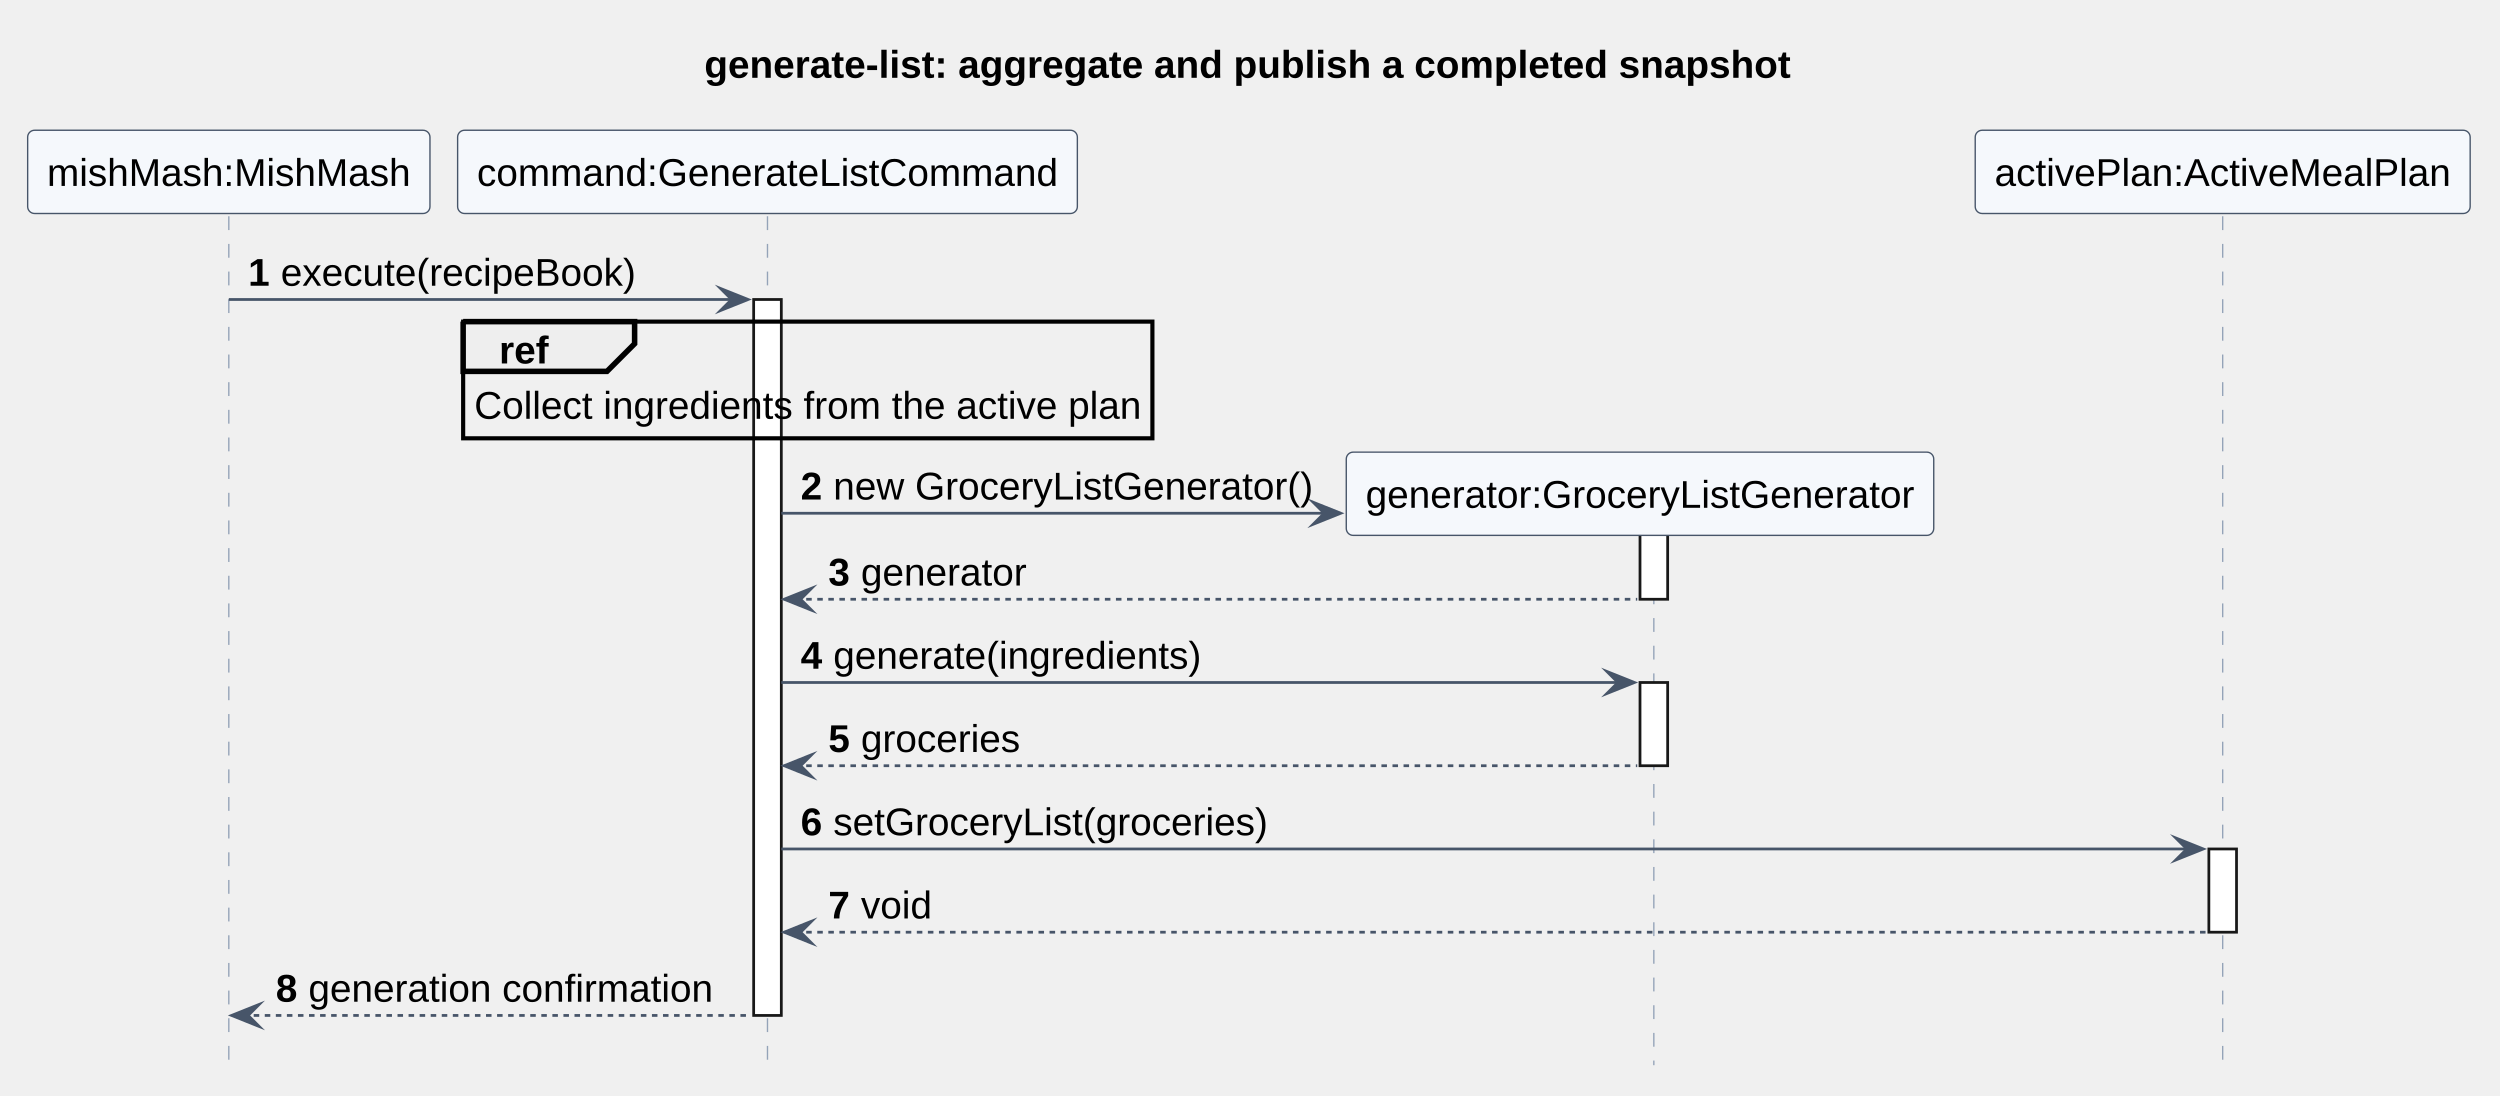
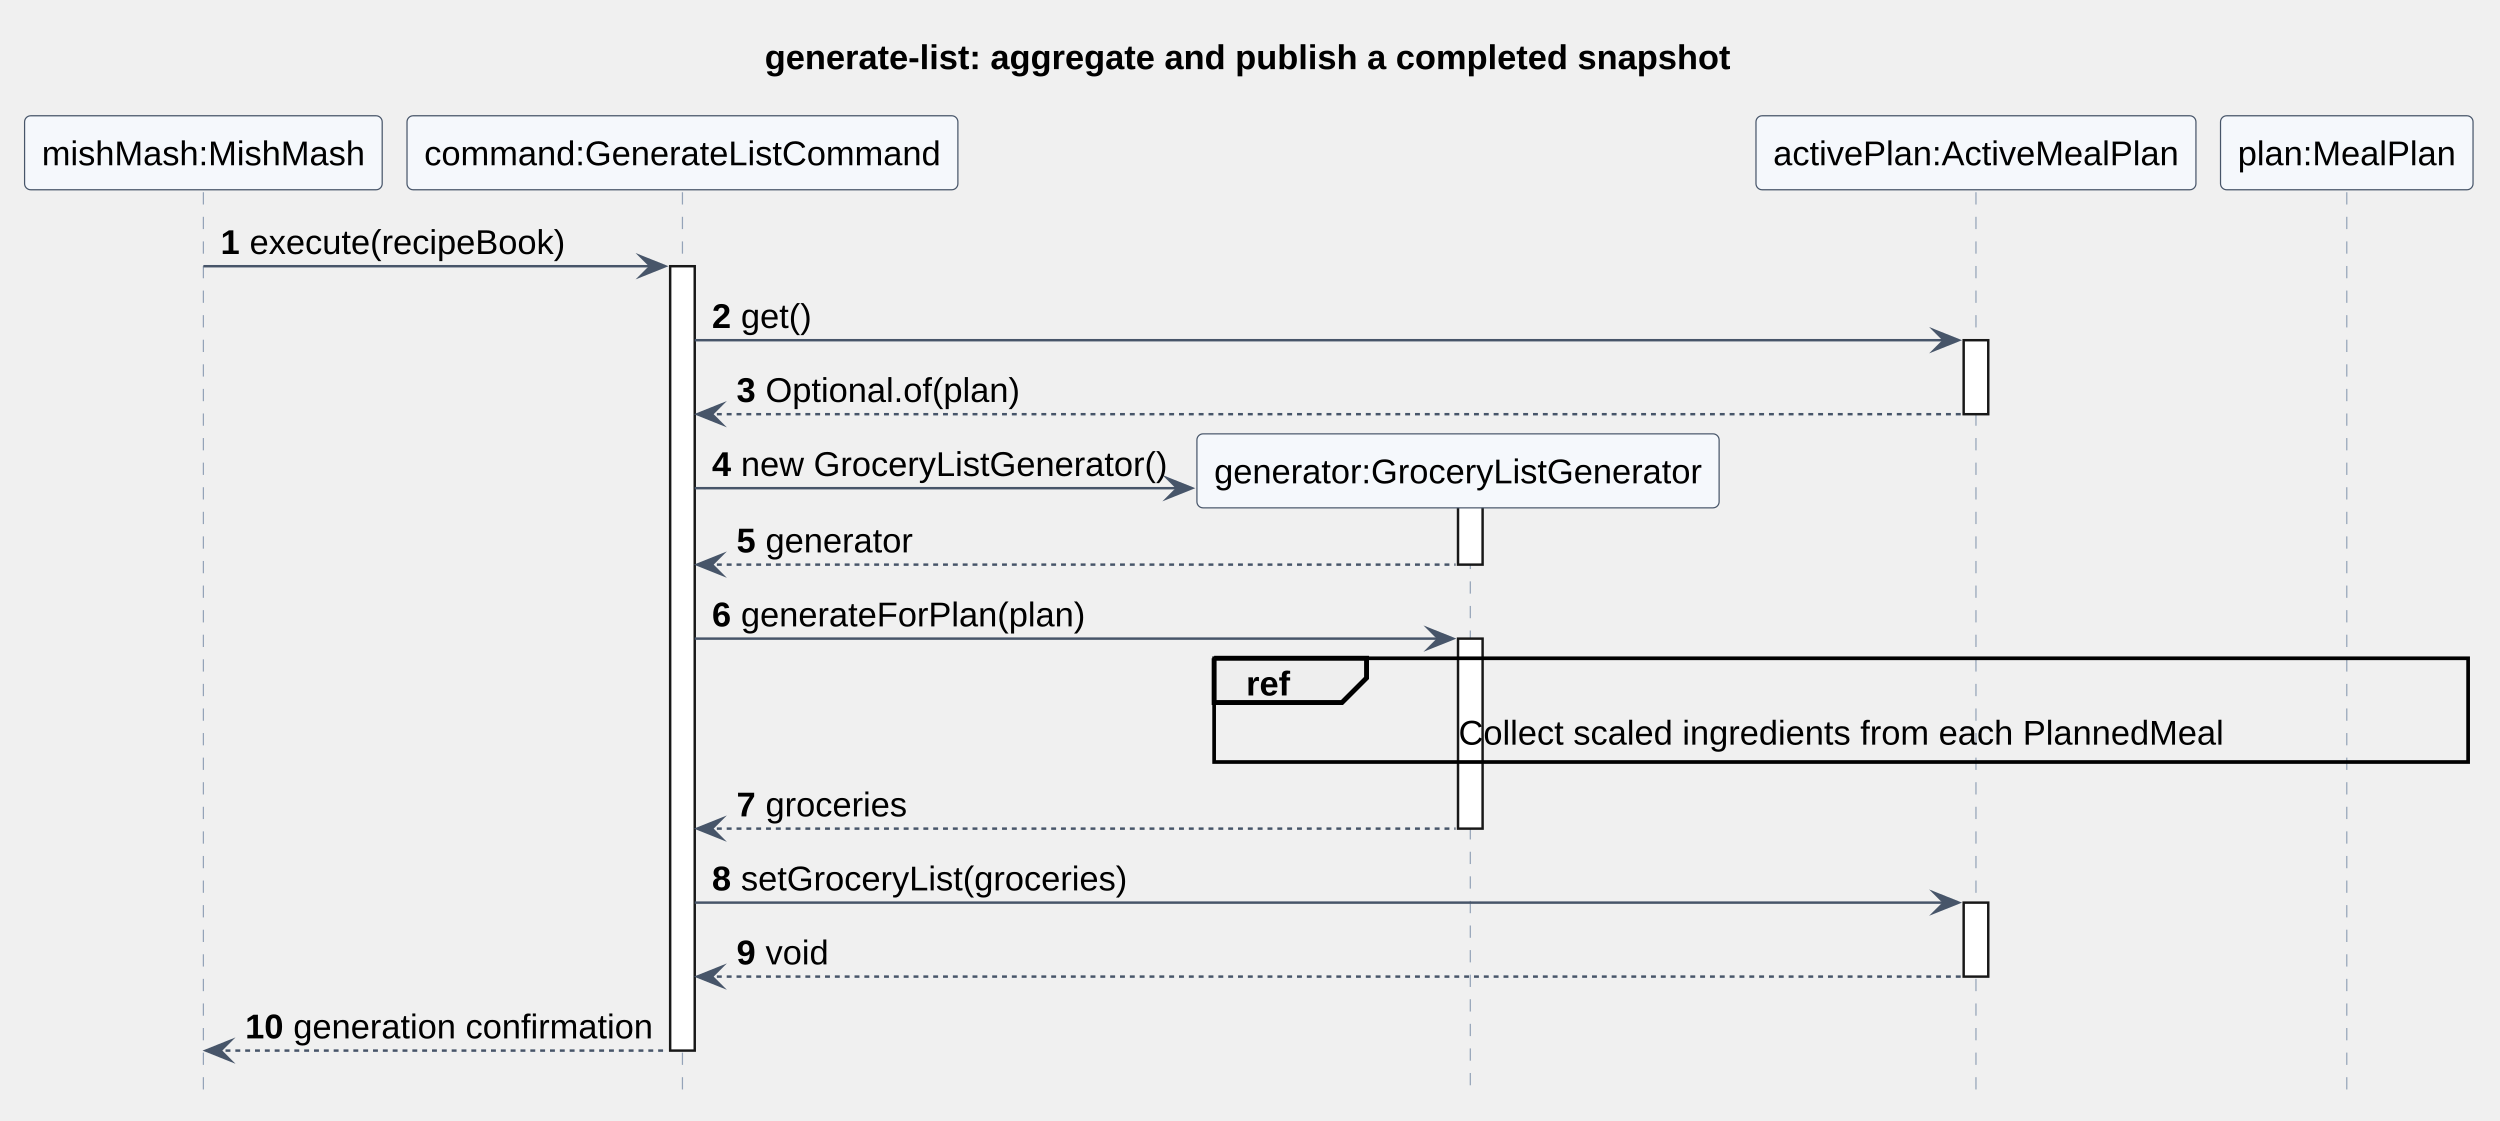
- <svg xmlns="http://www.w3.org/2000/svg" version="1.1" data-diagram-type="SEQUENCE" style="width:904px;height:396px;background:#FFFFFF;" width="904px" height="396px" viewBox="0 0 904 396" zoomAndPan="magnify" preserveAspectRatio="none" contentStyleType="text/css">
+ <svg xmlns="http://www.w3.org/2000/svg" version="1.1" data-diagram-type="SEQUENCE" style="width:1017px;height:456px;background:#FFFFFF;" width="1017px" height="456px" viewBox="0 0 1017 456" zoomAndPan="magnify" preserveAspectRatio="none" contentStyleType="text/css">
  <defs />
  <g font-family="sans-serif" lengthAdjust="spacing">
    <g class="title" data-source-line="2">
-       <text x="254.682" y="28.132" fill="#000" font-size="14" textLength="392.848" font-weight="700" font-family="Arial">generate-list: aggregate and publish a completed snapshot</text>
+       <text x="311.092" y="28.132" fill="#000" font-size="14" textLength="392.848" font-weight="700" font-family="Arial">generate-list: aggregate and publish a completed snapshot</text>
    </g>
    <g class="participant-lifeline" data-qualified-name="App" data-entity-uid="part1" id="part1-lifeline" data-source-line="5">
      <g>
-         <rect x="79.238" y="78.197" width="8" height="306.986" fill="#000" fill-opacity="0" />
-         <line x1="82.738" y1="78.197" x2="82.738" y2="385.184" style="stroke:#94A3B8;stroke-width:0.5;stroke-dasharray:5,5;" />
+         <rect x="79.238" y="78.197" width="8" height="367.184" fill="#000" fill-opacity="0" />
+         <line x1="82.738" y1="78.197" x2="82.738" y2="445.381" style="stroke:#94A3B8;stroke-width:0.5;stroke-dasharray:5,5;" />
      </g>
    </g>
    <g class="participant-lifeline" data-qualified-name="Command" data-entity-uid="part2" id="part2-lifeline" data-source-line="6">
      <g>
-         <rect x="274.023" y="78.197" width="8" height="306.986" fill="#000" fill-opacity="0" />
-         <line x1="277.523" y1="78.197" x2="277.523" y2="385.184" style="stroke:#94A3B8;stroke-width:0.5;stroke-dasharray:5,5;" />
+         <rect x="274.12" y="78.197" width="8" height="367.184" fill="#000" fill-opacity="0" />
+         <line x1="277.62" y1="78.197" x2="277.62" y2="445.381" style="stroke:#94A3B8;stroke-width:0.5;stroke-dasharray:5,5;" />
      </g>
    </g>
    <g>
-       <rect x="272.523" y="108.296" width="10" height="258.888" fill="#FFF" style="stroke:#181818;stroke-width:1;" />
+       <rect x="272.62" y="108.296" width="10" height="319.085" fill="#FFF" style="stroke:#181818;stroke-width:1;" />
    </g>
    <g class="participant-lifeline" data-qualified-name="Generator" data-entity-uid="part3" id="part3-lifeline" data-source-line="7">
      <g>
-         <rect x="594.526" y="163.493" width="8" height="221.69" fill="#000" fill-opacity="0" />
-         <line x1="598.026" y1="163.493" x2="598.026" y2="385.184" style="stroke:#94A3B8;stroke-width:0.5;stroke-dasharray:5,5;" />
+         <rect x="594.622" y="176.493" width="8" height="268.888" fill="#000" fill-opacity="0" />
+         <line x1="598.122" y1="176.493" x2="598.122" y2="445.381" style="stroke:#94A3B8;stroke-width:0.5;stroke-dasharray:5,5;" />
      </g>
    </g>
    <g>
-       <rect x="593.026" y="185.592" width="10" height="31.099" fill="#FFF" style="stroke:#181818;stroke-width:1;" />
+       <rect x="593.122" y="198.592" width="10" height="31.099" fill="#FFF" style="stroke:#181818;stroke-width:1;" />
    </g>
    <g>
-       <rect x="593.026" y="246.789" width="10" height="30.099" fill="#FFF" style="stroke:#181818;stroke-width:1;" />
+       <rect x="593.122" y="259.789" width="10" height="77.296" fill="#FFF" style="stroke:#181818;stroke-width:1;" />
    </g>
    <g class="participant-lifeline" data-qualified-name="Active" data-entity-uid="part4" id="part4-lifeline" data-source-line="8">
      <g>
-         <rect x="800.225" y="78.197" width="8" height="306.986" fill="#000" fill-opacity="0" />
-         <line x1="803.725" y1="78.197" x2="803.725" y2="385.184" style="stroke:#94A3B8;stroke-width:0.5;stroke-dasharray:5,5;" />
+         <rect x="800.321" y="78.197" width="8" height="367.184" fill="#000" fill-opacity="0" />
+         <line x1="803.821" y1="78.197" x2="803.821" y2="445.381" style="stroke:#94A3B8;stroke-width:0.5;stroke-dasharray:5,5;" />
      </g>
    </g>
    <g>
-       <rect x="798.725" y="306.986" width="10" height="30.099" fill="#FFF" style="stroke:#181818;stroke-width:1;" />
+       <rect x="798.821" y="138.395" width="10" height="30.099" fill="#FFF" style="stroke:#181818;stroke-width:1;" />
+     </g>
+     <g>
+       <rect x="798.821" y="367.184" width="10" height="30.099" fill="#FFF" style="stroke:#181818;stroke-width:1;" />
+     </g>
+     <g class="participant-lifeline" data-qualified-name="Plan" data-entity-uid="part5" id="part5-lifeline" data-source-line="9">
+       <g>
+         <rect x="951.169" y="78.197" width="8" height="367.184" fill="#000" fill-opacity="0" />
+         <line x1="954.669" y1="78.197" x2="954.669" y2="445.381" style="stroke:#94A3B8;stroke-width:0.5;stroke-dasharray:5,5;" />
+       </g>
    </g>
    <g class="participant participant-head" data-qualified-name="App" data-entity-uid="part1" id="part1-head" data-source-line="5">
      <rect x="10" y="47.099" width="145.476" height="30.099" fill="#F5F8FC" style="stroke:#475569;stroke-width:0.5;" rx="2.5" ry="2.5" />
      <text x="17" y="67.23" fill="#000" font-size="14" textLength="131.476" font-family="Arial">mishMash:MishMash</text>
    </g>
    <g class="participant participant-head" data-qualified-name="Command" data-entity-uid="part2" id="part2-head" data-source-line="6">
-       <rect x="165.476" y="47.099" width="224.096" height="30.099" fill="#F5F8FC" style="stroke:#475569;stroke-width:0.5;" rx="2.5" ry="2.5" />
-       <text x="172.476" y="67.23" fill="#000" font-size="14" textLength="210.096" font-family="Arial">command:GenerateListCommand</text>
+       <rect x="165.572" y="47.099" width="224.096" height="30.099" fill="#F5F8FC" style="stroke:#475569;stroke-width:0.5;" rx="2.5" ry="2.5" />
+       <text x="172.572" y="67.23" fill="#000" font-size="14" textLength="210.096" font-family="Arial">command:GenerateListCommand</text>
    </g>
    <g class="participant participant-head" data-qualified-name="Active" data-entity-uid="part4" id="part4-head" data-source-line="8">
-       <rect x="714.239" y="47.099" width="178.972" height="30.099" fill="#F5F8FC" style="stroke:#475569;stroke-width:0.5;" rx="2.5" ry="2.5" />
-       <text x="721.239" y="67.23" fill="#000" font-size="14" textLength="164.972" font-family="Arial">activePlan:ActiveMealPlan</text>
+       <rect x="714.335" y="47.099" width="178.972" height="30.099" fill="#F5F8FC" style="stroke:#475569;stroke-width:0.5;" rx="2.5" ry="2.5" />
+       <text x="721.335" y="67.23" fill="#000" font-size="14" textLength="164.972" font-family="Arial">activePlan:ActiveMealPlan</text>
    </g>
-     <g class="message" data-entity-1="part1" data-entity-2="part2" id="msg1" data-source-line="10">
-       <polygon points="260.523,104.296,270.523,108.296,260.523,112.296,264.523,108.296" fill="#475569" style="stroke:#475569;stroke-width:1;stroke-linejoin:miter;stroke-miterlimit:10;" />
-       <line x1="82.738" y1="108.296" x2="266.523" y2="108.296" style="stroke:#475569;stroke-width:1;" />
+     <g class="participant participant-head" data-qualified-name="Plan" data-entity-uid="part5" id="part5-head" data-source-line="9">
+       <rect x="903.307" y="47.099" width="102.724" height="30.099" fill="#F5F8FC" style="stroke:#475569;stroke-width:0.5;" rx="2.5" ry="2.5" />
+       <text x="910.307" y="67.23" fill="#000" font-size="14" textLength="88.724" font-family="Arial">plan:MealPlan</text>
+     </g>
+     <g class="message" data-entity-1="part1" data-entity-2="part2" id="msg1" data-source-line="11">
+       <polygon points="260.62,104.296,270.62,108.296,260.62,112.296,264.62,108.296" fill="#475569" style="stroke:#475569;stroke-width:1;stroke-linejoin:miter;stroke-miterlimit:10;" />
+       <line x1="82.738" y1="108.296" x2="266.62" y2="108.296" style="stroke:#475569;stroke-width:1;" />
      <text x="89.738" y="103.329" fill="#000" font-size="14" font-weight="700" font-family="Arial">1</text>
      <text x="101.524" y="103.329" fill="#000" font-size="14" textLength="128.399" font-family="Arial">execute(recipeBook)</text>
    </g>
-     <rect x="167.476" y="116.296" width="249.233" height="42.197" fill="none" style="stroke:#000;stroke-width:1.5;" />
-     <path d="M167.476,116.296 L229.476,116.296 L229.476,124.296 L219.476,134.296 L167.476,134.296 L167.476,116.296" style="stroke:#000;stroke-width:2;" fill="#EEE" />
-     <text x="180.476" y="131.428" fill="#000" font-size="14" textLength="17.896" font-weight="700" font-family="Arial">ref</text>
-     <text x="171.476" y="151.428" fill="#000" font-size="14" textLength="241.233" font-family="Arial">Collect ingredients from the active plan</text>
+     <g class="message" data-entity-1="part2" data-entity-2="part4" id="msg2" data-source-line="13">
+       <polygon points="786.821,134.395,796.821,138.395,786.821,142.395,790.821,138.395" fill="#475569" style="stroke:#475569;stroke-width:1;stroke-linejoin:miter;stroke-miterlimit:10;" />
+       <line x1="282.62" y1="138.395" x2="792.821" y2="138.395" style="stroke:#475569;stroke-width:1;" />
+       <text x="289.62" y="133.428" fill="#000" font-size="14" font-weight="700" font-family="Arial">2</text>
+       <text x="301.406" y="133.428" fill="#000" font-size="14" textLength="28.786" font-family="Arial">get()</text>
+     </g>
+     <g class="message" data-entity-1="part4" data-entity-2="part2" id="msg3" data-source-line="15">
+       <polygon points="293.62,164.493,283.62,168.493,293.62,172.493,289.62,168.493" fill="#475569" style="stroke:#475569;stroke-width:1;stroke-linejoin:miter;stroke-miterlimit:10;" />
+       <line x1="287.62" y1="168.493" x2="797.821" y2="168.493" style="stroke:#475569;stroke-width:1;stroke-dasharray:2,2;" />
+       <text x="299.62" y="163.526" fill="#000" font-size="14" font-weight="700" font-family="Arial">3</text>
+       <text x="311.406" y="163.526" fill="#000" font-size="14" textLength="103.503" font-family="Arial">Optional.of(plan)</text>
+     </g>
    <g class="participant participant-head" data-qualified-name="Generator" data-entity-uid="part3" id="part3-head" data-source-line="7">
-       <rect x="486.813" y="163.493" width="212.427" height="30.099" fill="#F5F8FC" style="stroke:#475569;stroke-width:0.5;" rx="2.5" ry="2.5" />
-       <text x="493.813" y="183.625" fill="#000" font-size="14" textLength="198.427" font-family="Arial">generator:GroceryListGenerator</text>
+       <rect x="486.909" y="176.493" width="212.427" height="30.099" fill="#F5F8FC" style="stroke:#475569;stroke-width:0.5;" rx="2.5" ry="2.5" />
+       <text x="493.909" y="196.625" fill="#000" font-size="14" textLength="198.427" font-family="Arial">generator:GroceryListGenerator</text>
    </g>
-     <g class="message" data-entity-1="part2" data-entity-2="part3" id="msg2" data-source-line="16">
-       <polygon points="474.813,181.592,484.813,185.592,474.813,189.592,478.813,185.592" fill="#475569" style="stroke:#475569;stroke-width:1;stroke-linejoin:miter;stroke-miterlimit:10;" />
-       <line x1="282.523" y1="185.592" x2="480.813" y2="185.592" style="stroke:#475569;stroke-width:1;" />
-       <text x="289.523" y="180.625" fill="#000" font-size="14" font-weight="700" font-family="Arial">2</text>
-       <text x="301.31" y="180.625" fill="#000" font-size="14" textLength="25.683" font-family="Arial">new</text>
-       <text x="326.992" y="180.625" fill="#000" font-size="14" font-family="Arial"> </text>
-       <text x="330.882" y="180.625" fill="#000" font-size="14" textLength="143.931" font-family="Arial">GroceryListGenerator()</text>
+     <g class="message" data-entity-1="part2" data-entity-2="part3" id="msg4" data-source-line="18">
+       <polygon points="474.909,194.592,484.909,198.592,474.909,202.592,478.909,198.592" fill="#475569" style="stroke:#475569;stroke-width:1;stroke-linejoin:miter;stroke-miterlimit:10;" />
+       <line x1="282.62" y1="198.592" x2="480.909" y2="198.592" style="stroke:#475569;stroke-width:1;" />
+       <text x="289.62" y="193.625" fill="#000" font-size="14" font-weight="700" font-family="Arial">4</text>
+       <text x="301.406" y="193.625" fill="#000" font-size="14" textLength="25.683" font-family="Arial">new</text>
+       <text x="327.088" y="193.625" fill="#000" font-size="14" font-family="Arial"> </text>
+       <text x="330.978" y="193.625" fill="#000" font-size="14" textLength="143.931" font-family="Arial">GroceryListGenerator()</text>
    </g>
-     <g class="message" data-entity-1="part3" data-entity-2="part2" id="msg3" data-source-line="18">
-       <polygon points="293.523,212.69,283.523,216.69,293.523,220.69,289.523,216.69" fill="#475569" style="stroke:#475569;stroke-width:1;stroke-linejoin:miter;stroke-miterlimit:10;" />
-       <line x1="287.523" y1="216.69" x2="592.026" y2="216.69" style="stroke:#475569;stroke-width:1;stroke-dasharray:2,2;" />
-       <text x="299.523" y="211.724" fill="#000" font-size="14" font-weight="700" font-family="Arial">3</text>
-       <text x="311.31" y="211.724" fill="#000" font-size="14" textLength="59.931" font-family="Arial">generator</text>
+     <g class="message" data-entity-1="part3" data-entity-2="part2" id="msg5" data-source-line="20">
+       <polygon points="293.62,225.69,283.62,229.69,293.62,233.69,289.62,229.69" fill="#475569" style="stroke:#475569;stroke-width:1;stroke-linejoin:miter;stroke-miterlimit:10;" />
+       <line x1="287.62" y1="229.69" x2="592.122" y2="229.69" style="stroke:#475569;stroke-width:1;stroke-dasharray:2,2;" />
+       <text x="299.62" y="224.724" fill="#000" font-size="14" font-weight="700" font-family="Arial">5</text>
+       <text x="311.406" y="224.724" fill="#000" font-size="14" textLength="59.931" font-family="Arial">generator</text>
    </g>
-     <g class="message" data-entity-1="part2" data-entity-2="part3" id="msg4" data-source-line="20">
-       <polygon points="581.026,242.789,591.026,246.789,581.026,250.789,585.026,246.789" fill="#475569" style="stroke:#475569;stroke-width:1;stroke-linejoin:miter;stroke-miterlimit:10;" />
-       <line x1="282.523" y1="246.789" x2="587.026" y2="246.789" style="stroke:#475569;stroke-width:1;" />
-       <text x="289.523" y="241.822" fill="#000" font-size="14" font-weight="700" font-family="Arial">4</text>
-       <text x="301.31" y="241.822" fill="#000" font-size="14" textLength="133.082" font-family="Arial">generate(ingredients)</text>
+     <g class="message" data-entity-1="part2" data-entity-2="part3" id="msg6" data-source-line="22">
+       <polygon points="581.122,255.789,591.122,259.789,581.122,263.789,585.122,259.789" fill="#475569" style="stroke:#475569;stroke-width:1;stroke-linejoin:miter;stroke-miterlimit:10;" />
+       <line x1="282.62" y1="259.789" x2="587.122" y2="259.789" style="stroke:#475569;stroke-width:1;" />
+       <text x="289.62" y="254.822" fill="#000" font-size="14" font-weight="700" font-family="Arial">6</text>
+       <text x="301.406" y="254.822" fill="#000" font-size="14" textLength="140.082" font-family="Arial">generateForPlan(plan)</text>
    </g>
-     <g class="message" data-entity-1="part3" data-entity-2="part2" id="msg5" data-source-line="22">
-       <polygon points="293.523,272.888,283.523,276.888,293.523,280.888,289.523,276.888" fill="#475569" style="stroke:#475569;stroke-width:1;stroke-linejoin:miter;stroke-miterlimit:10;" />
-       <line x1="287.523" y1="276.888" x2="592.026" y2="276.888" style="stroke:#475569;stroke-width:1;stroke-dasharray:2,2;" />
-       <text x="299.523" y="271.921" fill="#000" font-size="14" font-weight="700" font-family="Arial">5</text>
-       <text x="311.31" y="271.921" fill="#000" font-size="14" textLength="57.579" font-family="Arial">groceries</text>
+     <rect x="493.909" y="267.789" width="510.122" height="42.197" fill="none" style="stroke:#000;stroke-width:1.5;" />
+     <path d="M493.909,267.789 L555.909,267.789 L555.909,275.789 L545.909,285.789 L493.909,285.789 L493.909,267.789" style="stroke:#000;stroke-width:2;" fill="#EEE" />
+     <text x="506.909" y="282.921" fill="#000" font-size="14" textLength="17.896" font-weight="700" font-family="Arial">ref</text>
+     <text x="593.329" y="302.921" fill="#000" font-size="14" textLength="311.281" font-family="Arial">Collect scaled ingredients from each PlannedMeal</text>
+     <g class="message" data-entity-1="part3" data-entity-2="part2" id="msg7" data-source-line="27">
+       <polygon points="293.62,333.085,283.62,337.085,293.62,341.085,289.62,337.085" fill="#475569" style="stroke:#475569;stroke-width:1;stroke-linejoin:miter;stroke-miterlimit:10;" />
+       <line x1="287.62" y1="337.085" x2="592.122" y2="337.085" style="stroke:#475569;stroke-width:1;stroke-dasharray:2,2;" />
+       <text x="299.62" y="332.118" fill="#000" font-size="14" font-weight="700" font-family="Arial">7</text>
+       <text x="311.406" y="332.118" fill="#000" font-size="14" textLength="57.579" font-family="Arial">groceries</text>
    </g>
-     <g class="message" data-entity-1="part2" data-entity-2="part4" id="msg6" data-source-line="24">
-       <polygon points="786.725,302.986,796.725,306.986,786.725,310.986,790.725,306.986" fill="#475569" style="stroke:#475569;stroke-width:1;stroke-linejoin:miter;stroke-miterlimit:10;" />
-       <line x1="282.523" y1="306.986" x2="792.725" y2="306.986" style="stroke:#475569;stroke-width:1;" />
-       <text x="289.523" y="302.02" fill="#000" font-size="14" font-weight="700" font-family="Arial">6</text>
-       <text x="301.31" y="302.02" fill="#000" font-size="14" textLength="157.151" font-family="Arial">setGroceryList(groceries)</text>
+     <g class="message" data-entity-1="part2" data-entity-2="part4" id="msg8" data-source-line="29">
+       <polygon points="786.821,363.184,796.821,367.184,786.821,371.184,790.821,367.184" fill="#475569" style="stroke:#475569;stroke-width:1;stroke-linejoin:miter;stroke-miterlimit:10;" />
+       <line x1="282.62" y1="367.184" x2="792.821" y2="367.184" style="stroke:#475569;stroke-width:1;" />
+       <text x="289.62" y="362.217" fill="#000" font-size="14" font-weight="700" font-family="Arial">8</text>
+       <text x="301.406" y="362.217" fill="#000" font-size="14" textLength="157.151" font-family="Arial">setGroceryList(groceries)</text>
    </g>
-     <g class="message" data-entity-1="part4" data-entity-2="part2" id="msg7" data-source-line="26">
-       <polygon points="293.523,333.085,283.523,337.085,293.523,341.085,289.523,337.085" fill="#475569" style="stroke:#475569;stroke-width:1;stroke-linejoin:miter;stroke-miterlimit:10;" />
-       <line x1="287.523" y1="337.085" x2="797.725" y2="337.085" style="stroke:#475569;stroke-width:1;stroke-dasharray:2,2;" />
-       <text x="299.523" y="332.118" fill="#000" font-size="14" font-weight="700" font-family="Arial">7</text>
-       <text x="311.31" y="332.118" fill="#000" font-size="14" textLength="25.683" font-family="Arial">void</text>
+     <g class="message" data-entity-1="part4" data-entity-2="part2" id="msg9" data-source-line="31">
+       <polygon points="293.62,393.282,283.62,397.282,293.62,401.282,289.62,397.282" fill="#475569" style="stroke:#475569;stroke-width:1;stroke-linejoin:miter;stroke-miterlimit:10;" />
+       <line x1="287.62" y1="397.282" x2="797.821" y2="397.282" style="stroke:#475569;stroke-width:1;stroke-dasharray:2,2;" />
+       <text x="299.62" y="392.315" fill="#000" font-size="14" font-weight="700" font-family="Arial">9</text>
+       <text x="311.406" y="392.315" fill="#000" font-size="14" textLength="25.683" font-family="Arial">void</text>
    </g>
-     <g class="message" data-entity-1="part2" data-entity-2="part1" id="msg8" data-source-line="28">
-       <polygon points="93.738,363.184,83.738,367.184,93.738,371.184,89.738,367.184" fill="#475569" style="stroke:#475569;stroke-width:1;stroke-linejoin:miter;stroke-miterlimit:10;" />
-       <line x1="87.738" y1="367.184" x2="271.523" y2="367.184" style="stroke:#475569;stroke-width:1;stroke-dasharray:2,2;" />
-       <text x="99.738" y="362.217" fill="#000" font-size="14" font-weight="700" font-family="Arial">8</text>
-       <text x="111.524" y="362.217" fill="#000" font-size="14" textLength="66.165" font-family="Arial">generation</text>
-       <text x="177.689" y="362.217" fill="#000" font-size="14" font-family="Arial"> </text>
-       <text x="181.579" y="362.217" fill="#000" font-size="14" textLength="76.255" font-family="Arial">confirmation</text>
+     <g class="message" data-entity-1="part2" data-entity-2="part1" id="msg10" data-source-line="33">
+       <polygon points="93.738,423.381,83.738,427.381,93.738,431.381,89.738,427.381" fill="#475569" style="stroke:#475569;stroke-width:1;stroke-linejoin:miter;stroke-miterlimit:10;" />
+       <line x1="87.738" y1="427.381" x2="271.62" y2="427.381" style="stroke:#475569;stroke-width:1;stroke-dasharray:2,2;" />
+       <text x="99.738" y="422.414" fill="#000" font-size="14" textLength="15.572" font-weight="700" font-family="Arial">10</text>
+       <text x="119.31" y="422.414" fill="#000" font-size="14" textLength="66.165" font-family="Arial">generation</text>
+       <text x="185.475" y="422.414" fill="#000" font-size="14" font-family="Arial"> </text>
+       <text x="189.365" y="422.414" fill="#000" font-size="14" textLength="76.255" font-family="Arial">confirmation</text>
    </g>
  </g>
</svg>
